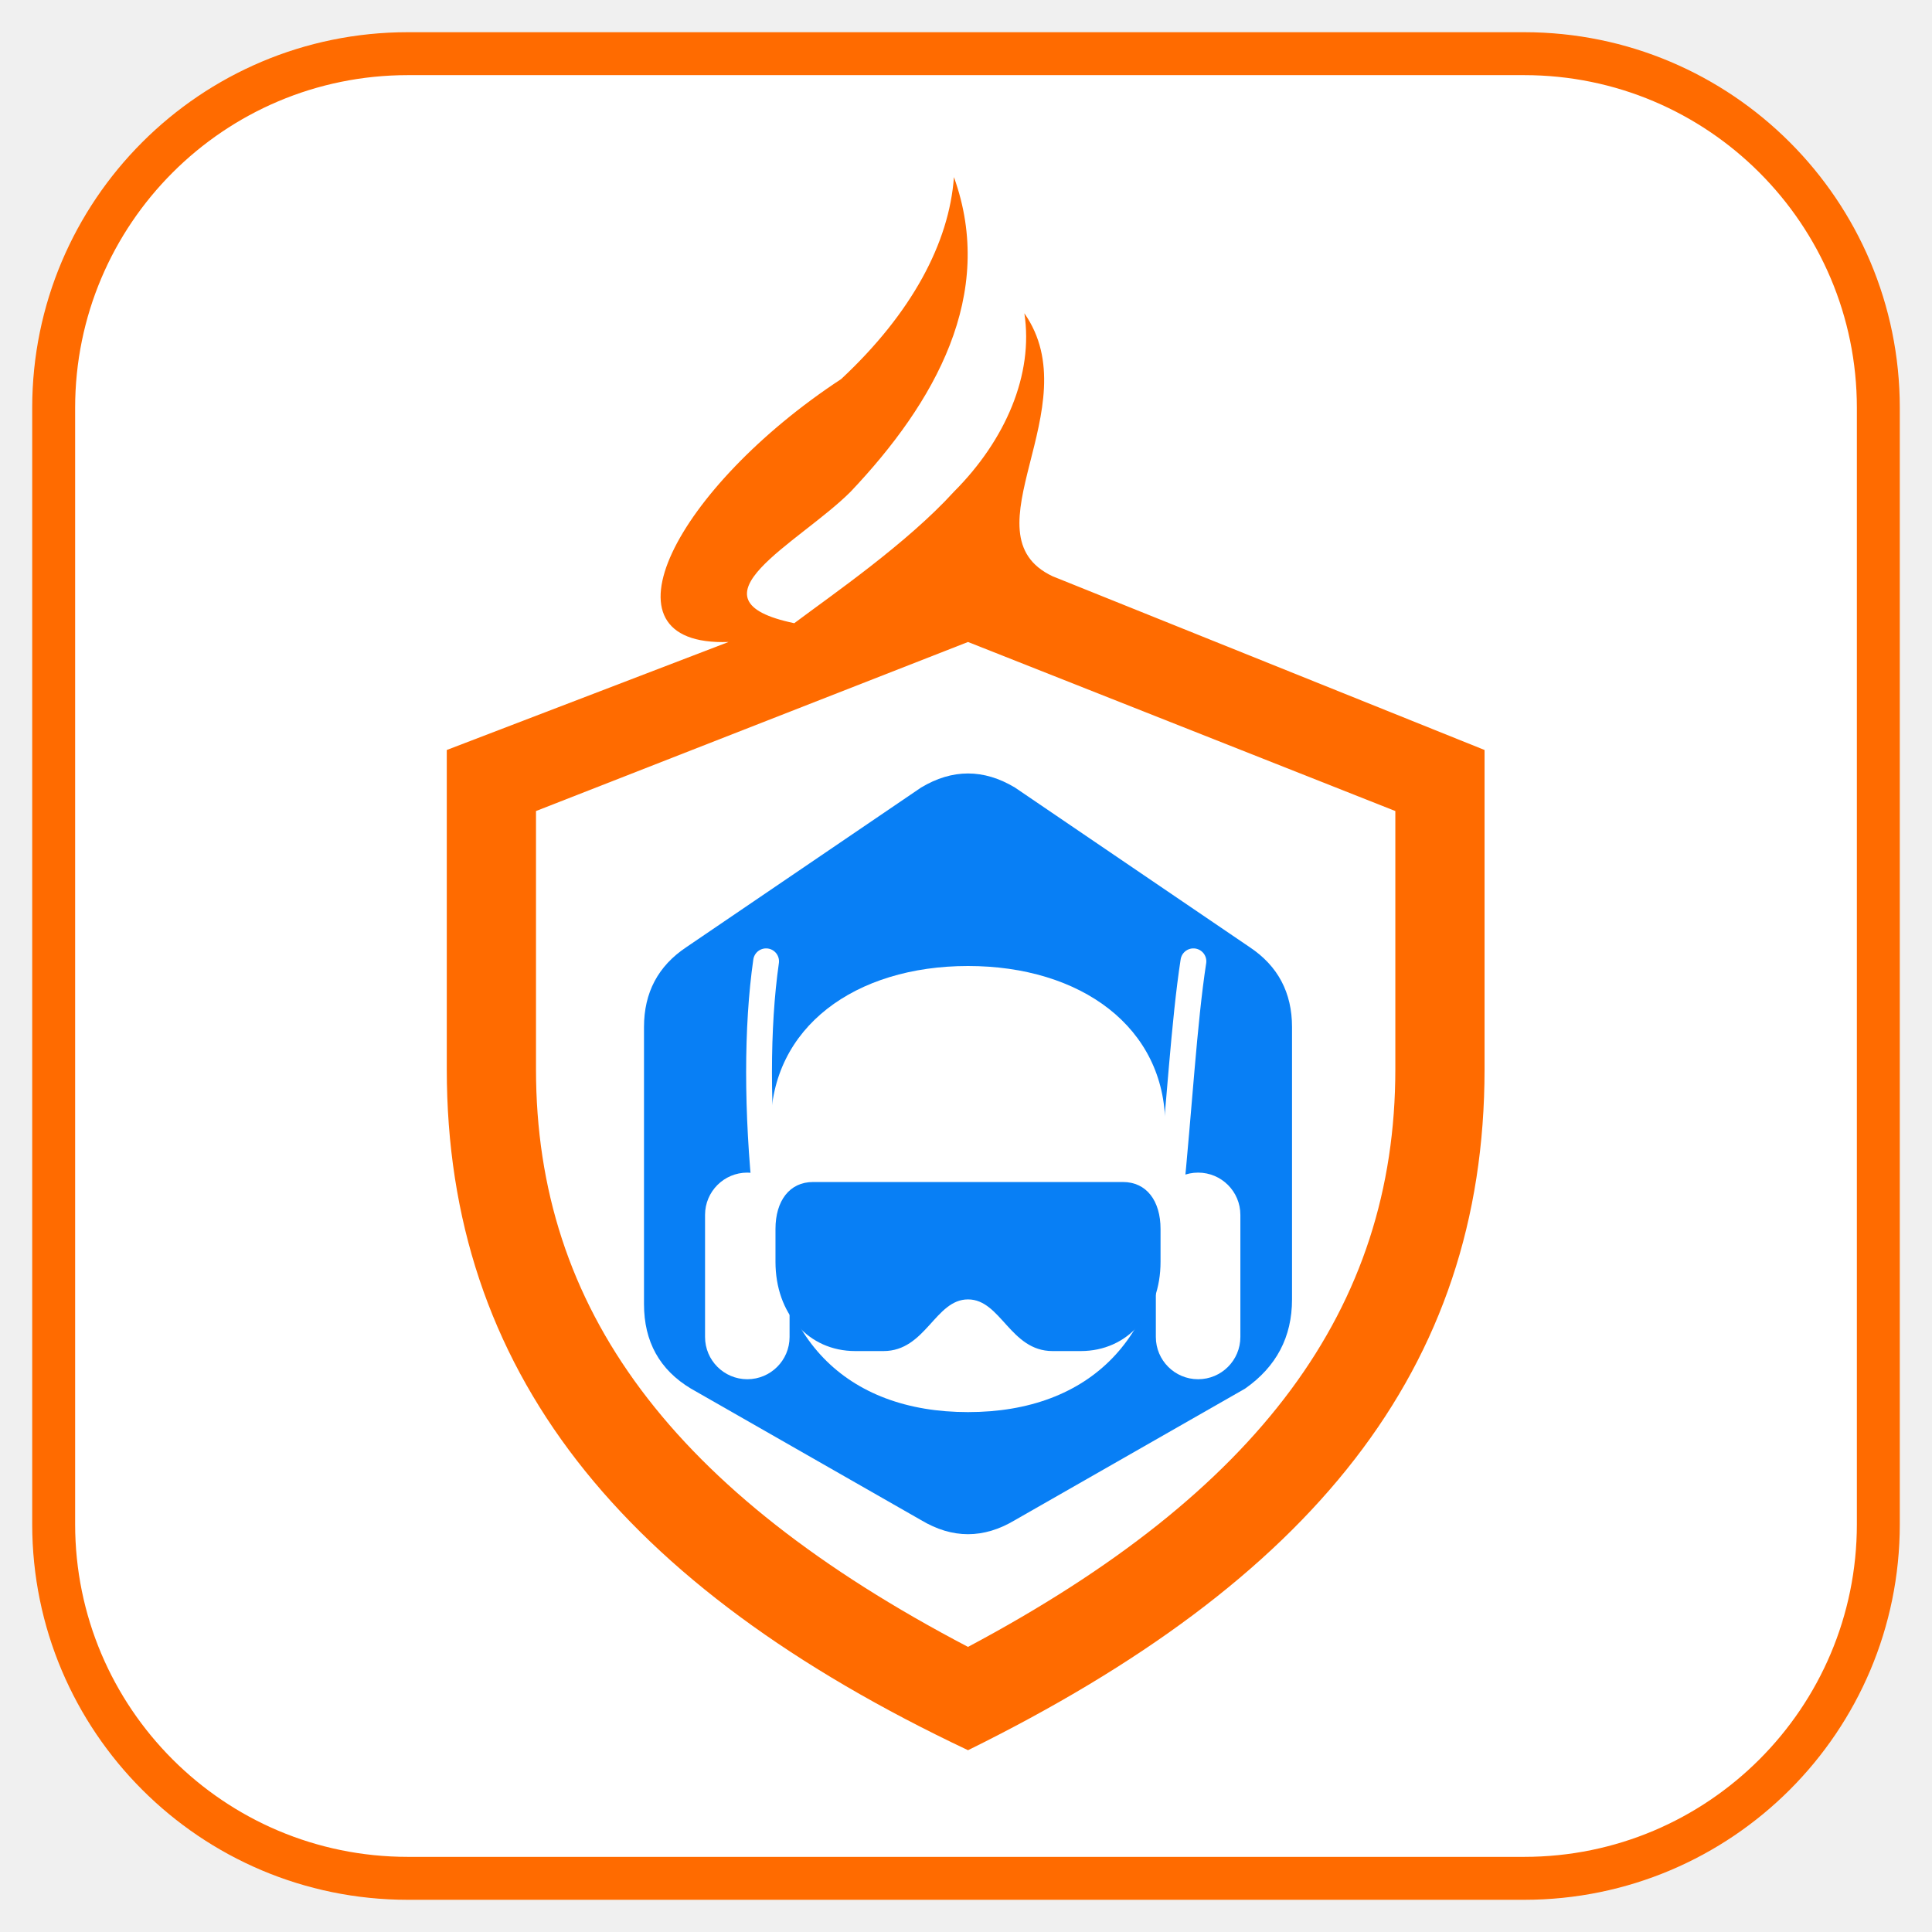
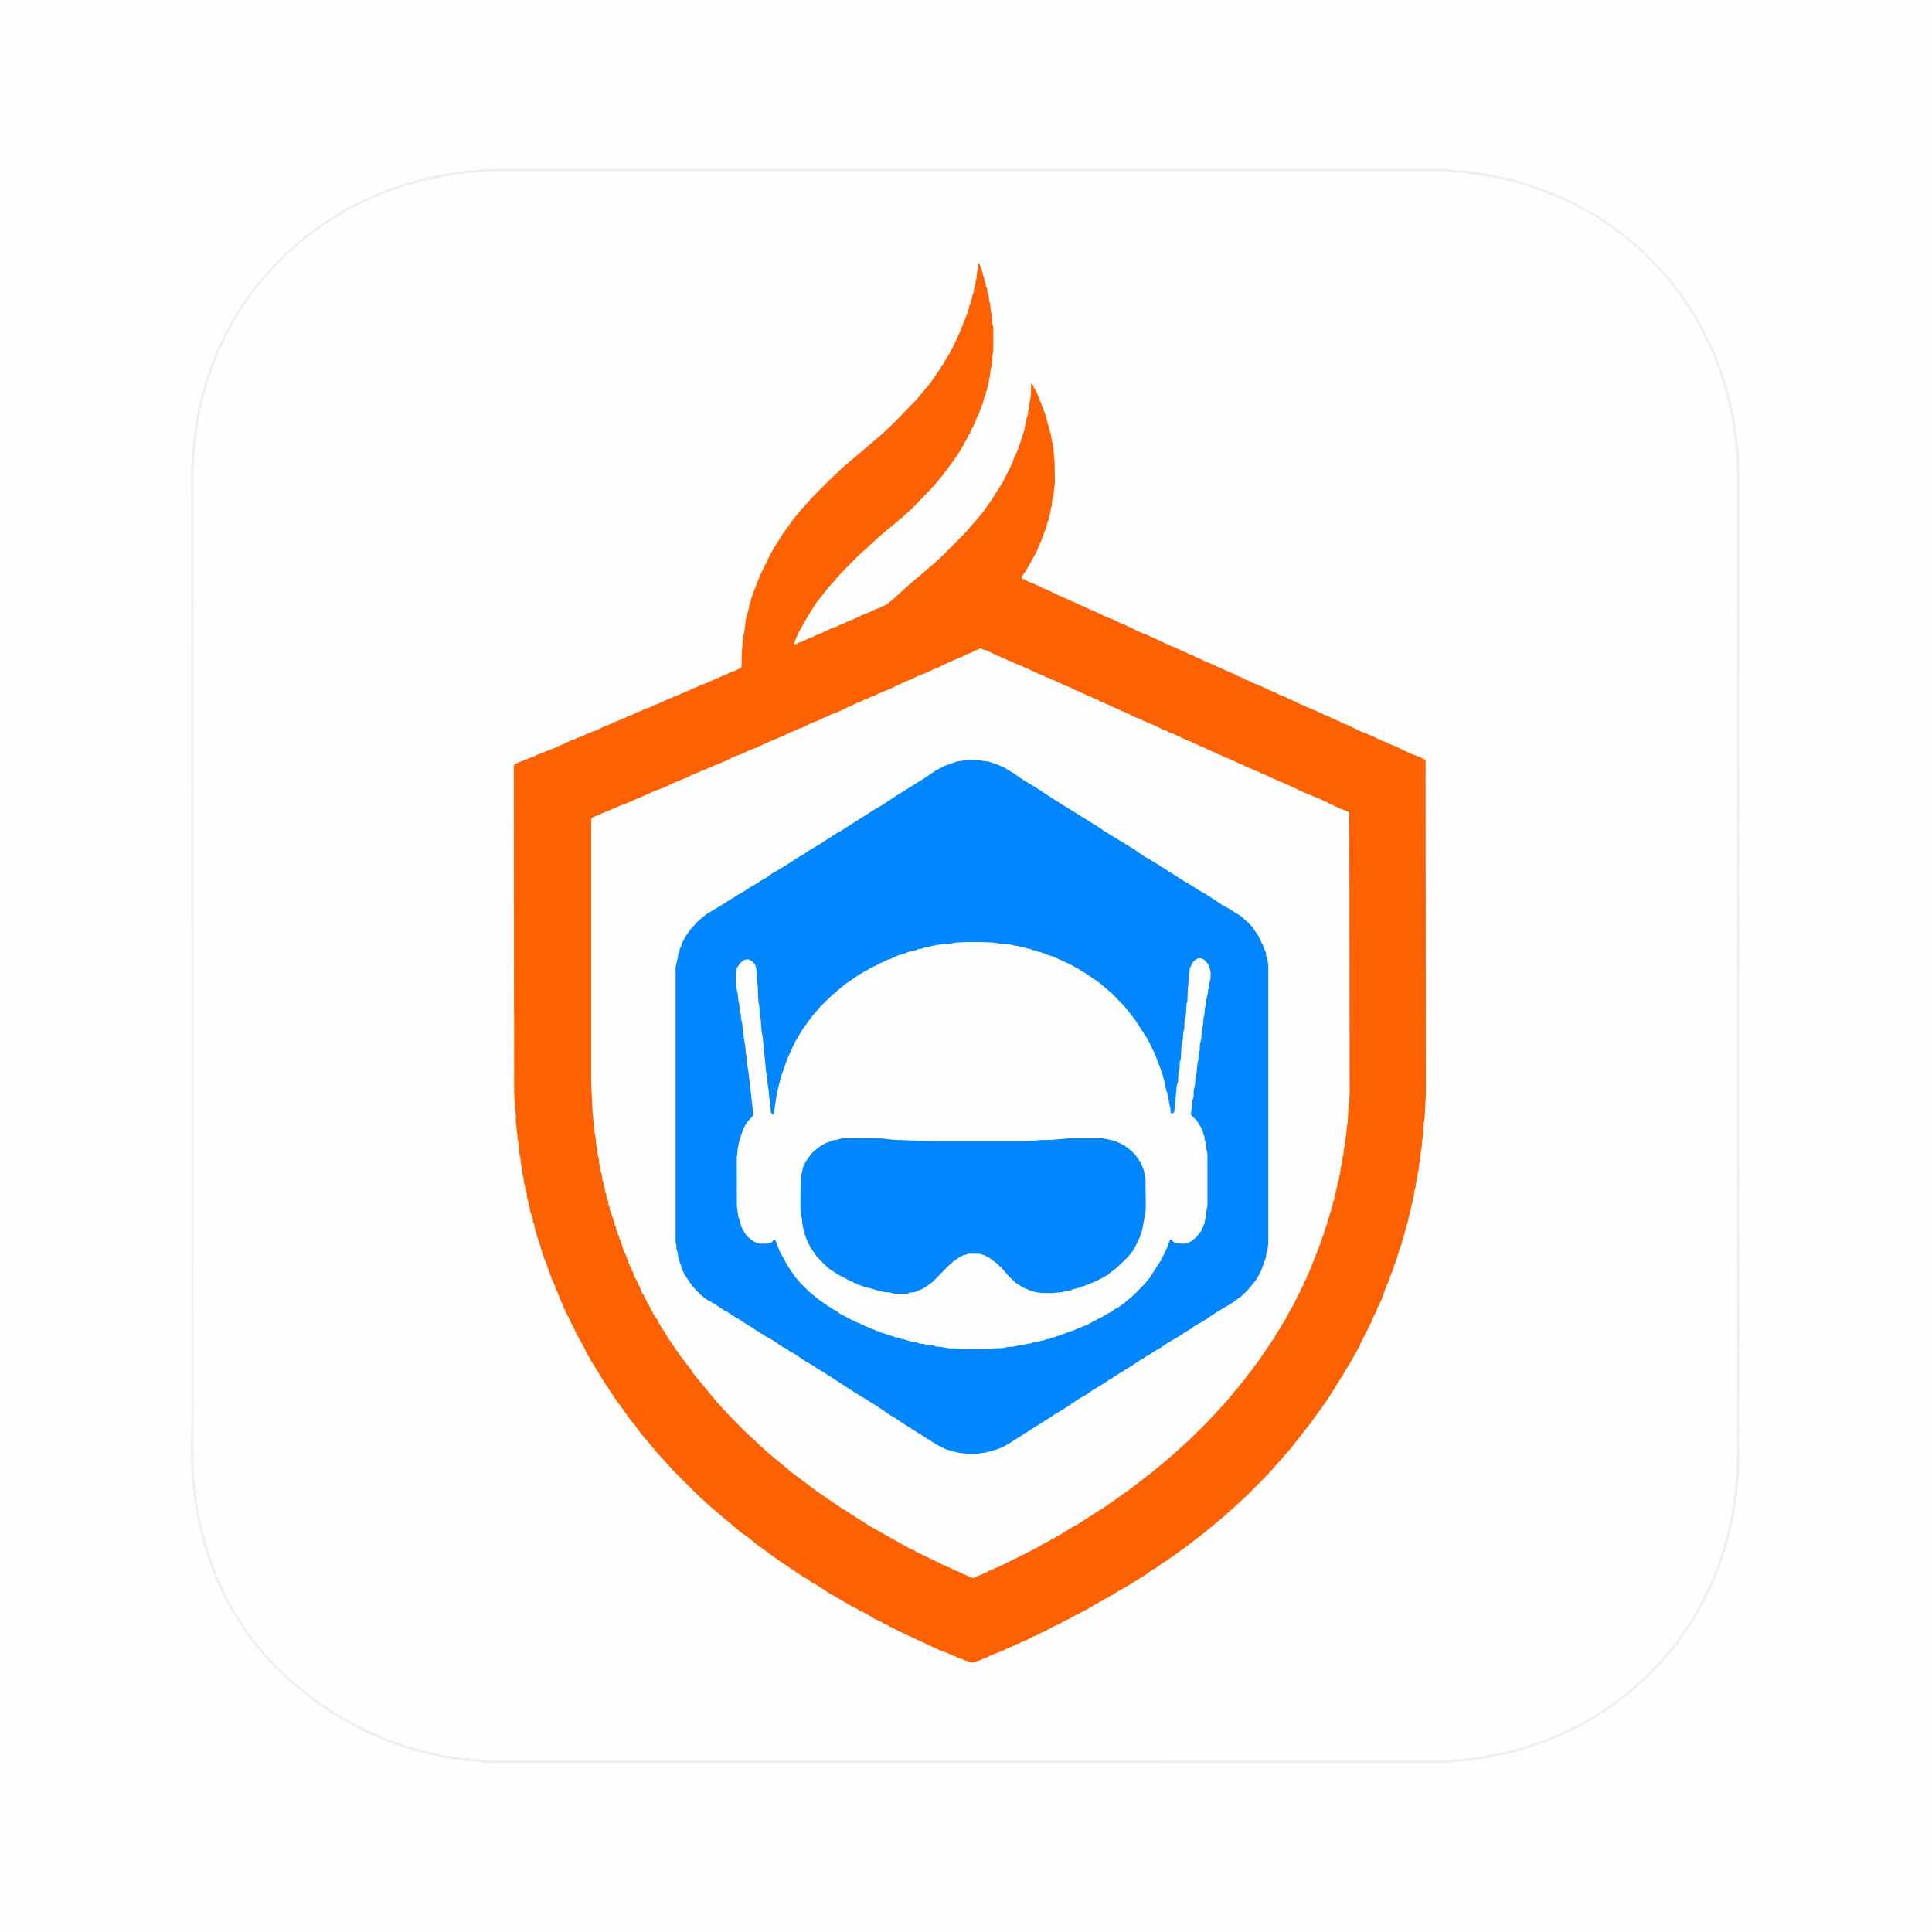
- <svg xmlns="http://www.w3.org/2000/svg" viewBox="0 0 360 360" role="img" aria-labelledby="title">
-   <rect x="10" y="10" width="340" height="340" rx="66" fill="#fff" stroke="#ff6b00" stroke-width="8" />
-   <g transform="translate(83.25 33) scale(.875)">
-     <path fill="#ff6b00" fill-rule="evenodd" d="M0 122 60 99C31 100 49 66 84 43c15-14 23-29 24-43 9 25-4 48-22 67-11 11-36 23-12 28 8-6 24-17 34-28 11-11 17-25 15-38 14 20-13 47 6 56l92 37v68c0 64-37 109-110 145C37 300 0 254 0 190Zm111-23 91 36v55c0 51-29 90-91 123-63-33-92-72-92-123v-55Z" />
-     <path fill="#087ff5" d="M101 130q10-6 20 0l50 34q9 6 9 17v58q0 12-10 19l-49 28q-10 6-20 0l-49-28q-10-6-10-18v-59q0-11 9-17Z" />
-     <path fill="none" stroke="#fff" stroke-linecap="round" stroke-width="5.5" d="M68 218c-2-19-2-37 0-51m86 51c2-20 3-38 5-51" />
-     <path fill="#fff" d="M69 219v-17c0-21 18-34 42-34s42 13 42 34v17c0 28-16 44-42 44s-42-16-42-44Z" />
-     <rect x="55" y="212" width="18" height="44" rx="9" fill="#fff" />
-     <rect x="151" y="212" width="18" height="44" rx="9" fill="#fff" />
-     <path fill="#087ff5" d="M78 214h66c5 0 8 4 8 10v7c0 11-7 19-17 19h-6c-9 0-11-11-18-11s-9 11-18 11h-6c-10 0-17-8-17-19v-7c0-6 3-10 8-10Z" />
-   </g>
+ <svg xmlns="http://www.w3.org/2000/svg" viewBox="0 0 1254 1254">
+   <rect width="1254" height="1254" fill="#FEFEFE" />
+   <path fill="#EFEFEF" fill-rule="evenodd" d="M189.0 160.8L177.2 172.3L165.2 186.2L164.5 187.5L159.2 194.3L157.8 196.7L157.2 197.2L155.2 200.2L154.8 201.3L154.0 202.2L150.8 207.8L149.2 210.2L148.8 211.3L148.0 212.3L147.8 213.3L147.0 214.2L146.8 215.0L144.0 220.2L143.8 221.2L143.0 222.3L142.8 223.3L140.2 228.8L139.5 231.2L138.8 232.2L137.7 235.8L136.8 237.3L135.8 240.0L135.7 241.3L134.8 242.7L133.7 247.5L132.7 249.5L131.8 253.7L130.7 256.3L130.7 257.5L128.3 266.3L128.3 267.8L127.5 270.3L127.2 274.2L126.3 277.2L126.3 280.5L125.7 282.8L125.7 286.0L124.5 292.3L124.7 296.5L124.0 302.0L124.2 913.0L123.8 947.8L124.3 959.7L124.8 964.7L125.5 966.5L125.7 971.3L126.7 976.0L126.7 978.3L127.7 981.2L127.8 984.5L128.3 985.7L128.3 987.0L129.0 990.0L129.7 991.3L129.7 992.8L130.7 995.7L131.0 998.3L131.7 999.8L132.0 1001.8L132.7 1003.2L133.2 1006.0L134.7 1009.5L135.0 1011.5L135.8 1013.2L136.0 1014.5L137.7 1018.2L138.0 1019.8L139.8 1023.5L140.0 1024.8L140.7 1025.7L141.0 1027.0L142.8 1030.5L143.8 1033.2L144.8 1034.5L146.2 1037.7L146.8 1038.3L148.2 1041.5L151.2 1047.0L153.7 1050.5L154.0 1051.5L154.8 1052.3L156.2 1054.8L156.7 1055.2L157.2 1056.3L158.8 1058.3L160.0 1060.5L161.8 1062.7L163.0 1064.7L163.8 1065.3L167.0 1069.7L169.8 1072.7L170.2 1073.5L173.8 1077.2L174.0 1077.7L188.3 1091.7L198.2 1099.8L201.5 1102.0L203.3 1103.7L205.5 1105.0L206.0 1105.7L215.0 1111.8L217.3 1113.0L218.2 1113.8L218.8 1114.0L221.2 1115.7L225.7 1118.0L226.3 1118.7L227.5 1119.0L235.8 1123.7L242.3 1126.7L246.5 1128.2L250.0 1129.8L251.0 1130.0L252.3 1130.8L254.0 1131.2L254.7 1131.7L260.5 1133.8L262.0 1134.0L263.5 1134.8L265.0 1135.0L266.8 1135.8L268.8 1136.2L270.2 1136.8L271.8 1137.0L274.0 1137.8L275.8 1138.0L278.2 1138.8L281.2 1139.2L282.5 1139.8L284.7 1140.0L287.5 1140.8L291.2 1141.2L294.5 1142.0L298.0 1142.2L299.3 1142.7L302.7 1143.2L307.8 1143.2L311.3 1143.5L313.0 1144.0L321.7 1144.3L938.7 1144.3L943.0 1143.5L946.7 1143.5L954.0 1142.8L956.7 1142.2L959.3 1142.2L962.3 1141.7L963.3 1141.2L967.0 1141.0L969.3 1140.2L972.7 1139.8L975.0 1139.0L976.5 1139.0L978.8 1138.0L981.8 1137.7L986.7 1136.0L989.0 1135.7L989.7 1135.2L992.3 1134.5L995.3 1133.2L997.8 1132.7L1000.7 1131.7L1001.7 1131.0L1002.8 1130.8L1007.2 1129.0L1008.7 1128.7L1009.5 1128.0L1012.3 1127.0L1013.8 1126.0L1014.8 1125.8L1025.3 1120.7L1035.7 1114.8L1039.7 1112.0L1040.7 1111.7L1044.8 1108.8L1045.3 1108.2L1046.3 1107.8L1048.5 1106.0L1050.7 1104.7L1051.2 1104.0L1051.8 1103.8L1060.5 1096.8L1067.3 1090.3L1068.0 1090.0L1076.8 1081.2L1079.0 1078.3L1081.8 1075.5L1086.7 1069.7L1092.7 1061.7L1093.0 1060.7L1094.8 1058.5L1095.0 1057.8L1098.7 1052.7L1101.2 1048.0L1102.8 1045.7L1104.0 1043.2L1105.7 1040.8L1106.0 1039.5L1106.8 1038.5L1107.0 1037.3L1107.7 1036.7L1108.8 1033.7L1110.7 1030.3L1110.8 1029.3L1111.8 1027.8L1114.2 1021.7L1114.8 1020.7L1115.0 1019.2L1116.5 1016.3L1117.0 1013.7L1117.8 1012.5L1117.8 1011.3L1118.7 1010.0L1119.0 1007.5L1119.7 1006.7L1119.8 1005.3L1120.5 1004.2L1121.0 1001.2L1121.5 1000.5L1122.0 998.7L1122.0 997.3L1122.7 996.3L1123.0 993.5L1123.7 992.3L1123.8 989.8L1124.7 987.7L1125.0 984.0L1125.7 982.2L1125.8 979.0L1126.8 976.3L1126.8 972.2L1127.7 969.5L1127.7 966.0L1128.3 963.0L1128.2 960.8L1129.0 953.8L1128.8 920.3L1129.2 859.3L1128.8 839.2L1129.2 814.0L1128.8 799.8L1128.8 772.0L1129.2 763.3L1128.8 756.7L1128.8 631.8L1129.2 623.7L1128.8 563.3L1129.2 551.0L1128.8 539.3L1129.2 525.7L1129.2 503.5L1128.8 492.7L1128.8 446.3L1129.2 417.3L1129.2 310.2L1128.5 291.3L1127.5 286.8L1127.5 283.5L1126.8 280.8L1126.7 276.3L1126.0 274.5L1125.7 270.7L1124.8 268.5L1124.7 266.0L1123.8 263.7L1123.8 262.2L1123.0 260.2L1122.5 257.0L1121.2 253.5L1120.8 251.0L1114.5 232.3L1111.2 225.3L1111.0 224.3L1107.0 216.7L1106.0 214.2L1103.7 210.0L1103.2 209.7L1102.7 208.2L1102.0 207.5L1099.7 203.0L1098.2 201.0L1097.8 200.0L1089.7 188.2L1088.2 186.7L1085.7 183.0L1080.8 177.7L1079.8 176.2L1079.0 175.7L1073.8 169.8L1064.8 161.0L1051.8 150.2L1049.3 148.7L1044.7 145.0L1044.0 144.8L1041.7 143.0L1038.8 141.2L1037.8 140.8L1035.7 139.2L1029.2 135.8L1028.5 135.2L1023.5 132.7L1022.8 132.0L1018.5 129.8L1018.0 129.8L1016.8 129.0L1014.7 128.0L1013.3 127.8L1012.3 127.0L1008.8 125.8L1007.8 125.0L1006.2 124.7L1003.7 123.3L1001.3 122.8L1000.3 122.2L993.3 120.0L991.8 119.2L989.8 118.8L980.8 116.0L979.0 115.8L976.7 115.0L973.3 114.7L971.5 113.8L970.2 113.8L966.3 112.8L962.0 112.5L960.2 111.8L957.2 111.7L956.3 111.3L955.2 111.5L954.5 111.2L950.8 110.7L945.3 110.7L944.3 110.3L941.8 110.3L939.5 109.7L314.5 109.7L311.7 110.3L307.7 110.7L304.8 110.5L298.3 111.5L295.3 111.7L290.7 112.7L288.3 112.8L285.5 113.7L283.2 113.8L280.3 114.7L278.2 114.8L274.7 116.0L272.3 116.3L271.2 117.0L266.0 118.2L261.3 119.8L260.0 120.0L255.5 121.8L252.0 122.8L250.5 123.7L248.5 124.2L245.2 125.8L243.7 126.2L240.8 127.7L237.2 129.0L230.7 132.2L229.8 132.8L228.5 133.2L218.0 139.3L214.5 141.8L212.2 143.0L208.5 145.8L206.0 147.2L205.5 147.8L198.3 153.0L197.7 153.8ZM186.5 165.0L189.5 162.7L195.5 157.0L198.7 154.8L199.2 154.0L199.8 153.8L203.3 151.0L205.5 149.7L206.0 149.0L206.7 148.8L211.5 145.2L212.5 144.8L213.3 144.0L215.8 142.7L216.2 142.2L220.5 139.8L223.0 138.0L224.2 137.7L224.8 137.0L228.2 135.2L231.7 133.7L232.3 133.0L233.3 132.8L234.2 132.2L235.7 131.7L236.3 131.0L240.0 129.7L243.0 128.0L244.5 127.7L245.3 127.0L246.5 126.8L247.5 126.0L248.8 125.8L250.0 125.2L252.0 124.7L253.0 124.0L254.8 123.7L255.7 123.0L258.2 122.5L259.2 121.8L260.7 121.7L261.5 121.0L263.2 120.8L265.0 120.0L266.7 119.8L268.0 119.2L270.7 118.7L271.8 118.0L275.5 117.5L277.0 116.8L279.0 116.7L287.3 114.7L290.7 114.3L295.2 113.3L305.8 112.0L311.2 111.8L312.2 111.5L320.5 111.2L938.8 111.2L943.3 112.0L950.2 112.2L955.7 113.2L960.0 113.5L963.3 114.3L969.7 115.2L973.3 116.2L975.2 116.3L977.5 117.2L981.7 118.0L982.7 118.5L985.7 119.0L986.8 119.7L989.2 120.0L990.2 120.7L991.7 120.8L994.0 121.8L994.8 121.8L996.2 122.7L1001.0 124.0L1001.8 124.7L1003.7 125.0L1004.3 125.7L1008.5 127.0L1009.8 127.8L1013.2 129.0L1014.3 129.8L1015.3 130.0L1016.3 130.8L1017.5 131.0L1018.2 131.7L1019.2 131.8L1020.2 132.7L1021.2 132.8L1022.0 133.5L1023.5 134.0L1024.2 134.7L1025.3 135.0L1026.0 135.7L1027.2 136.0L1027.8 136.7L1028.7 136.8L1031.5 138.7L1032.7 139.0L1033.2 139.7L1037.5 142.0L1038.0 142.7L1039.0 143.0L1043.5 146.0L1044.0 146.7L1046.5 148.0L1047.2 148.8L1047.8 149.0L1048.3 149.7L1050.5 151.0L1051.2 151.8L1054.0 153.8L1054.7 154.0L1056.2 155.7L1059.7 158.2L1072.0 169.8L1081.8 180.5L1086.8 186.8L1087.2 187.7L1088.8 189.3L1089.0 190.0L1091.8 193.7L1094.2 197.5L1095.8 199.5L1096.2 200.7L1098.7 204.0L1100.0 206.8L1100.8 207.7L1101.2 208.8L1101.8 209.3L1102.2 210.5L1102.8 211.2L1103.2 212.3L1104.7 214.7L1105.0 215.8L1108.8 223.0L1109.0 224.3L1109.8 225.3L1111.2 229.2L1111.8 229.8L1112.2 231.3L1113.0 232.5L1113.0 233.5L1113.8 234.7L1114.2 236.3L1114.8 237.3L1115.0 238.7L1115.8 240.0L1116.2 242.3L1117.0 243.7L1117.0 244.8L1117.8 246.3L1118.2 248.3L1118.8 249.3L1119.0 251.3L1120.8 256.7L1121.2 259.5L1122.0 261.2L1122.2 263.7L1123.0 265.5L1123.2 268.5L1124.0 270.7L1124.3 275.0L1125.0 276.3L1125.0 279.5L1125.8 283.0L1126.2 289.2L1127.0 293.0L1127.0 300.0L1127.3 302.7L1127.3 395.3L1127.7 398.2L1127.3 401.0L1127.5 934.8L1127.0 957.5L1126.7 958.3L1126.5 963.7L1126.0 966.0L1126.0 969.7L1125.2 973.0L1125.0 977.0L1124.2 978.8L1124.0 983.0L1123.2 984.7L1123.0 988.0L1122.3 989.3L1122.0 992.2L1121.2 994.0L1121.0 996.5L1120.2 998.0L1119.8 1000.7L1119.0 1002.2L1118.8 1004.7L1118.2 1005.5L1118.0 1007.2L1117.2 1008.3L1116.8 1010.7L1116.2 1011.5L1115.8 1013.5L1115.2 1014.2L1114.8 1016.5L1114.2 1017.5L1113.7 1019.2L1113.2 1019.7L1112.8 1021.5L1112.0 1022.8L1112.0 1023.7L1111.2 1025.0L1110.8 1026.5L1110.0 1027.7L1109.8 1028.7L1109.2 1029.3L1108.8 1030.8L1108.2 1031.7L1107.8 1032.8L1107.2 1033.5L1106.8 1035.2L1105.2 1037.7L1105.0 1038.7L1103.2 1041.7L1102.8 1042.8L1099.3 1048.3L1097.7 1051.7L1096.2 1053.7L1095.8 1054.7L1095.2 1055.2L1094.8 1056.0L1093.0 1058.2L1092.7 1059.3L1091.0 1061.2L1088.8 1064.7L1087.2 1066.3L1085.7 1068.7L1084.0 1070.3L1078.8 1076.8L1064.8 1091.0L1061.2 1094.0L1059.5 1095.8L1054.3 1099.8L1053.5 1100.8L1047.2 1105.2L1046.7 1105.8L1046.0 1106.0L1043.8 1107.8L1041.3 1109.2L1039.3 1110.8L1038.3 1111.2L1036.3 1112.7L1035.0 1113.2L1032.8 1114.8L1031.8 1115.2L1027.8 1117.7L1024.3 1119.2L1023.7 1119.8L1022.8 1120.0L1021.3 1121.0L1020.3 1121.2L1017.5 1123.0L1016.5 1123.2L1015.7 1123.8L1012.3 1125.0L1011.0 1125.8L1010.0 1126.0L1008.8 1126.8L1007.2 1127.2L1001.5 1129.8L999.7 1130.2L999.0 1130.7L993.8 1132.2L992.7 1132.8L991.0 1133.0L989.5 1133.8L987.8 1134.0L986.0 1134.8L983.7 1135.2L981.7 1136.0L979.5 1136.2L977.5 1137.0L974.8 1137.3L973.7 1138.0L964.2 1139.5L962.2 1140.2L959.7 1140.2L954.8 1141.2L951.8 1141.2L949.3 1141.7L943.3 1142.0L941.5 1142.5L322.8 1142.7L313.7 1142.2L312.0 1142.3L309.7 1141.8L305.3 1141.7L304.5 1141.3L298.2 1140.8L295.7 1140.2L293.8 1140.2L291.7 1139.5L287.7 1139.2L284.3 1138.2L282.3 1138.2L280.5 1137.3L277.5 1137.0L275.7 1136.2L273.8 1136.0L271.8 1135.2L269.3 1134.8L268.5 1134.2L266.0 1133.8L264.8 1133.2L263.3 1133.0L261.0 1132.0L260.2 1132.0L259.0 1131.3L256.8 1130.8L255.8 1130.2L253.7 1129.7L252.7 1129.0L251.5 1128.8L250.7 1128.2L249.3 1128.0L248.0 1127.2L246.7 1126.8L245.8 1126.2L244.3 1125.8L243.5 1125.2L242.2 1124.8L239.3 1123.2L237.8 1122.8L229.3 1118.2L228.2 1117.8L227.5 1117.2L226.3 1116.8L223.8 1115.2L219.3 1112.8L218.7 1112.2L217.7 1111.8L215.7 1110.2L214.7 1109.8L212.7 1108.2L210.2 1106.8L204.0 1102.2L203.2 1101.8L202.5 1101.0L201.7 1100.7L198.5 1098.0L197.7 1097.7L195.3 1095.8L193.8 1094.2L193.0 1093.8L189.3 1090.8L177.0 1078.8L176.7 1078.2L172.0 1073.5L170.7 1071.5L167.0 1067.5L166.7 1066.7L164.0 1063.7L162.7 1061.3L161.0 1059.7L159.8 1057.5L158.0 1055.3L156.7 1052.7L153.0 1047.2L152.8 1046.3L150.8 1043.7L150.7 1042.8L147.0 1036.5L146.8 1035.7L146.0 1034.5L145.8 1033.5L145.0 1032.3L144.7 1030.8L143.8 1029.7L143.7 1028.3L142.8 1027.5L142.8 1026.5L142.0 1025.5L141.8 1024.2L141.0 1023.2L140.8 1022.2L140.0 1021.0L139.7 1019.2L139.0 1018.3L138.7 1016.7L138.0 1015.7L137.7 1013.7L137.0 1012.8L136.7 1010.8L135.8 1009.3L135.8 1008.0L135.0 1006.7L134.7 1004.5L134.0 1003.5L132.8 998.0L132.0 996.2L131.8 994.3L130.8 991.5L130.7 989.5L130.0 987.8L129.7 984.7L129.0 983.3L128.7 979.5L128.0 977.3L127.5 971.2L127.0 969.8L126.5 962.8L126.0 960.0L125.7 942.8L125.5 847.5L125.7 306.8L126.2 292.2L127.0 288.0L127.2 283.0L127.8 281.3L128.0 276.5L128.7 275.5L128.8 271.7L129.8 268.8L130.0 265.3L130.7 264.3L131.0 261.0L131.8 259.5L132.0 257.0L133.7 252.5L134.8 247.3L135.7 246.0L136.0 243.5L136.7 242.7L138.0 238.0L138.8 236.7L139.0 235.5L139.8 234.5L140.0 233.0L140.7 232.2L141.2 230.3L141.7 229.8L142.0 228.0L142.7 227.3L143.0 225.8L143.7 225.2L144.0 223.7L144.8 222.7L145.0 221.7L145.7 220.8L146.0 219.3L146.5 218.8L147.0 217.3L147.7 216.7L148.2 215.2L148.7 214.8L152.0 208.2L153.8 205.7L155.0 203.2L155.8 202.5L156.0 201.8L156.7 201.2L156.8 200.3L160.7 195.0L160.8 194.3L161.7 193.7L163.0 191.3L164.7 189.7L166.0 187.3L168.7 184.5L169.3 183.3L170.7 182.0L171.0 181.2L171.7 180.8L171.8 180.3L173.7 178.7L179.0 172.3Z" />
+   <path fill="#FE6101" fill-rule="evenodd" d="M635.5 170.8L635.0 171.3L634.8 174.7L634.2 176.5L633.8 180.8L633.2 182.5L633.2 184.3L632.2 187.7L632.0 189.8L631.2 191.5L630.8 194.0L630.0 195.8L629.8 197.3L629.0 199.0L628.8 200.5L628.2 201.7L628.0 203.2L627.2 204.7L627.0 206.0L626.2 207.5L626.0 208.5L625.2 209.8L624.8 211.5L624.2 212.3L623.8 213.8L623.0 215.2L623.0 215.8L622.0 217.5L621.8 218.5L621.0 219.7L620.8 220.7L620.2 221.5L619.8 222.8L619.2 223.5L619.0 224.3L615.8 230.3L613.2 234.3L612.7 235.7L611.2 237.5L610.8 238.5L603.8 248.7L594.8 259.5L579.7 275.0L572.5 281.8L547.3 303.2L539.0 311.0L528.0 322.0L520.0 330.8L514.2 338.0L508.3 346.2L502.3 355.7L499.3 361.2L493.2 373.8L489.3 383.7L487.3 389.5L487.2 390.8L486.3 392.7L486.2 394.3L484.3 401.0L483.0 410.8L482.3 413.5L481.5 423.0L481.3 432.5L481.0 433.5L476.0 435.8L474.2 436.3L471.0 438.0L467.7 439.2L466.3 440.0L465.3 440.2L464.0 441.0L463.0 441.2L461.7 442.0L460.7 442.2L459.5 443.0L453.5 445.2L452.7 445.8L451.2 446.2L450.3 446.8L449.3 447.0L447.7 448.0L444.3 449.2L443.5 449.8L442.2 450.2L440.8 451.0L439.7 451.2L438.3 452.0L437.3 452.2L436.0 453.0L435.0 453.2L426.7 457.0L425.7 457.2L424.8 457.8L423.5 458.2L422.2 459.0L418.7 460.2L415.3 461.8L413.8 462.2L410.3 464.0L407.0 465.2L405.7 466.0L404.2 466.3L402.8 467.2L397.5 469.2L396.3 470.0L395.3 470.2L394.5 470.8L392.7 471.3L386.7 474.2L383.7 475.2L382.3 476.0L381.2 476.2L378.0 477.8L373.8 479.3L372.8 480.0L371.3 480.3L360.7 485.2L347.8 490.3L346.5 491.2L345.5 491.3L334.3 495.8L333.5 497.3L333.7 708.8L334.2 719.2L334.8 723.7L334.8 727.7L336.0 739.3L336.7 742.8L337.2 749.3L337.8 751.8L338.0 755.0L338.7 757.5L339.2 762.3L339.8 764.7L340.0 767.3L340.8 770.0L341.0 772.0L341.8 774.7L342.2 777.7L342.8 779.5L343.2 782.2L343.8 783.8L344.0 785.7L345.7 790.7L346.0 793.2L346.7 794.5L347.0 796.7L349.0 803.8L349.8 805.5L350.0 806.8L350.8 808.7L351.0 810.0L353.2 816.8L354.7 820.2L356.2 825.0L356.8 826.2L357.0 827.3L357.7 828.3L358.0 830.0L359.7 833.3L361.0 837.2L361.8 838.5L363.2 842.5L363.8 843.5L364.0 844.5L364.8 845.8L366.2 849.5L366.8 850.3L367.0 851.3L369.8 856.5L371.0 859.5L371.7 860.3L374.2 865.8L379.8 875.8L380.0 876.7L382.2 880.7L382.8 881.3L383.2 882.5L393.2 898.7L394.7 900.5L395.2 901.7L401.3 910.8L401.8 911.2L410.0 922.7L411.7 924.5L416.2 930.7L427.2 943.7L437.2 954.7L454.3 971.7L461.0 977.8L481.0 994.7L485.8 998.0L491.3 1002.5L505.3 1012.7L520.2 1022.7L524.5 1025.2L526.3 1026.7L530.5 1029.0L539.2 1034.7L541.8 1036.0L542.5 1036.7L543.8 1037.2L552.7 1042.5L557.7 1045.0L558.3 1045.7L559.5 1046.0L565.0 1049.0L567.5 1050.7L572.7 1053.0L573.3 1053.7L576.5 1055.0L577.2 1055.7L578.3 1056.0L583.5 1058.8L611.3 1071.7L615.3 1073.0L616.3 1073.7L617.7 1074.0L618.5 1074.7L620.0 1075.0L621.0 1075.7L625.0 1077.0L626.0 1077.7L627.7 1078.0L630.5 1079.2L632.8 1078.8L634.5 1078.0L636.0 1077.7L639.3 1076.0L640.8 1075.7L641.8 1075.0L652.5 1070.7L653.0 1070.2L654.7 1069.7L655.7 1069.0L656.7 1068.8L660.2 1067.0L661.7 1066.7L662.5 1066.0L665.7 1064.8L671.0 1062.0L672.3 1061.7L675.2 1060.0L678.5 1058.7L681.2 1057.0L682.0 1056.8L683.2 1056.0L688.3 1053.7L691.0 1052.0L694.5 1050.5L695.0 1050.0L705.7 1044.5L711.2 1041.2L712.5 1040.7L713.2 1040.0L716.0 1038.7L716.7 1038.0L719.5 1036.7L720.2 1036.0L721.5 1035.5L725.0 1033.2L731.7 1029.5L744.2 1021.7L747.8 1019.0L750.3 1017.7L755.3 1014.0L756.5 1013.5L768.7 1004.8L781.7 994.8L793.7 984.8L802.7 976.8L810.5 969.5L822.7 957.2L837.5 940.5L850.8 923.5L860.7 909.7L866.8 900.3L867.2 899.3L869.8 895.5L870.0 894.8L871.7 892.7L872.2 891.3L876.8 883.8L882.7 873.2L883.0 872.0L887.2 863.8L887.7 863.3L887.8 862.5L890.8 856.7L891.2 855.3L893.7 850.3L894.0 849.0L896.7 843.7L900.0 834.3L900.8 832.8L903.2 826.2L903.7 825.5L905.0 821.0L905.8 819.3L906.0 818.0L906.8 816.3L908.2 811.5L909.0 809.7L909.2 808.5L909.7 807.7L910.2 804.8L910.8 803.7L913.0 795.3L913.5 794.3L915.0 787.2L915.7 785.3L916.0 782.7L916.8 780.5L917.0 778.2L917.8 775.7L918.2 772.3L918.8 770.5L919.0 768.2L919.7 766.0L920.2 761.3L920.8 759.3L921.2 755.2L921.8 752.5L922.2 748.0L923.0 742.8L923.0 740.7L923.7 737.3L924.0 730.2L924.8 724.0L925.5 709.7L925.3 493.5L924.8 493.0L921.3 491.3L915.3 489.0L905.3 484.2L904.3 484.0L903.0 483.2L902.0 483.0L898.3 481.2L897.0 480.8L889.5 477.2L888.5 477.0L887.2 476.2L883.8 475.0L873.8 470.2L872.8 470.0L871.7 469.2L870.7 469.0L869.3 468.2L868.0 467.8L867.2 467.2L866.2 467.0L865.0 466.2L864.0 466.0L863.2 465.3L861.8 465.0L853.8 461.2L850.2 459.8L849.3 459.2L848.2 459.0L847.0 458.2L843.8 457.0L840.5 455.2L839.2 454.8L838.3 454.2L837.3 454.0L833.8 452.2L830.5 451.0L827.2 449.2L826.2 449.0L818.2 445.2L816.7 444.8L815.8 444.2L812.5 443.0L811.3 442.2L808.2 441.0L807.0 440.2L803.5 438.8L800.5 437.2L796.8 435.8L796.0 435.2L794.7 434.8L791.5 433.2L790.2 432.8L787.0 431.2L781.2 428.8L777.7 427.0L776.7 426.8L773.7 425.2L772.2 424.8L769.3 423.2L768.0 422.8L762.2 420.0L761.2 419.8L744.7 412.2L741.0 410.8L729.3 405.2L725.7 403.8L722.2 402.0L719.3 401.0L708.7 396.0L707.7 395.8L706.5 395.0L705.5 394.8L704.7 394.2L699.0 391.8L697.8 391.0L696.8 390.8L693.3 389.0L692.3 388.8L688.8 387.0L687.8 386.8L684.5 385.0L683.5 384.8L682.3 384.0L674.8 380.8L673.7 380.0L672.7 379.8L671.3 379.0L668.0 377.8L664.7 376.0L663.7 375.8L663.2 375.3L663.0 374.5L665.7 370.8L672.5 358.7L673.8 355.8L674.0 354.8L674.8 353.5L675.0 352.3L675.7 351.5L678.2 344.3L678.7 343.7L680.0 338.5L680.7 337.2L681.0 334.8L681.8 332.7L682.0 330.3L682.7 328.2L682.8 325.7L683.8 320.8L684.7 313.2L684.5 299.7L683.7 291.0L681.8 280.8L681.0 278.7L680.8 277.0L680.2 275.5L678.8 270.0L676.8 264.5L676.0 263.0L675.7 261.3L675.0 260.3L674.8 259.3L672.7 254.3L671.0 251.5L670.7 250.2L669.5 249.0L669.2 249.3L669.2 254.7L668.8 258.3L668.2 261.5L668.0 265.2L667.3 267.0L667.2 269.0L666.3 271.7L666.0 274.5L665.2 276.8L665.0 278.7L661.8 288.7L661.2 289.8L661.0 291.2L660.2 292.5L659.8 294.0L658.2 297.3L657.0 300.7L651.0 312.7L643.8 324.2L637.8 332.7L626.8 345.5L612.7 359.8L606.3 365.7L589.3 380.2L578.7 389.8L575.0 392.7L573.5 393.2L570.5 394.8L569.0 395.2L568.0 395.8L567.0 396.0L565.7 396.8L559.7 399.2L553.8 402.0L550.5 403.2L547.5 404.8L546.3 405.0L542.7 406.8L541.2 407.2L540.3 407.8L539.3 408.0L531.3 411.8L529.8 412.2L526.8 413.8L525.3 414.2L519.7 416.8L518.5 417.0L516.7 418.2L515.3 418.0L515.2 417.5L515.8 416.5L518.0 411.2L524.2 400.2L529.8 391.3L537.7 381.3L546.7 371.2L557.0 360.8L571.0 348.0L585.7 335.7L592.3 329.7L605.8 315.7L611.8 308.5L620.7 296.5L625.7 288.3L626.0 287.2L626.7 286.5L628.8 282.2L629.7 281.2L629.8 280.3L632.8 274.5L633.0 273.5L633.7 272.7L633.8 271.5L635.7 267.8L636.0 266.2L636.7 265.3L636.8 264.0L637.7 262.5L639.0 257.5L639.7 256.3L640.0 254.3L640.7 252.8L642.5 244.2L643.0 239.7L643.7 237.5L644.2 230.2L644.7 228.0L644.7 212.7L644.0 209.3L643.8 205.2L643.0 201.2L642.7 197.3L642.0 195.2L641.7 191.7L641.0 190.3L640.7 187.2L640.0 186.0L639.8 184.2L639.0 182.2L638.8 180.5L638.0 178.5L637.8 177.0ZM636.8 420.8L638.3 421.7L640.0 422.0L647.5 425.7L648.8 426.0L650.0 426.8L651.0 427.0L654.7 428.8L655.7 429.0L659.0 430.7L662.7 432.0L666.2 433.8L667.2 434.0L674.7 437.7L676.2 438.0L679.2 439.7L680.7 440.0L682.0 440.8L685.3 442.0L686.5 442.8L687.5 443.0L688.3 443.7L689.8 444.0L690.7 444.7L694.3 446.0L697.7 447.8L700.8 449.0L702.0 449.8L703.0 450.0L706.5 451.8L707.5 452.0L711.0 453.8L712.0 454.0L715.3 455.8L716.5 456.0L717.7 456.8L720.8 458.0L722.0 458.8L725.2 460.0L728.7 461.8L729.7 462.0L737.2 465.7L740.8 467.0L742.0 467.8L743.3 468.2L746.5 469.8L747.5 470.0L755.5 473.8L756.5 474.0L759.8 475.8L761.3 476.2L771.2 480.8L772.2 481.0L775.7 482.8L776.7 483.0L780.2 484.8L781.2 485.0L782.8 486.0L785.8 487.2L786.7 487.8L788.2 488.2L791.2 489.8L792.2 490.0L795.3 491.7L796.7 492.0L811.5 498.8L812.5 499.0L813.8 499.8L817.5 501.2L818.3 501.8L821.5 503.0L827.3 505.8L828.3 506.0L831.8 507.8L832.8 508.0L847.2 514.7L857.2 518.8L869.5 524.7L875.0 526.8L875.8 527.5L876.0 710.3L875.2 719.7L874.8 727.7L874.0 733.2L873.8 736.8L873.3 738.3L873.0 742.8L872.3 745.5L872.0 749.5L871.3 751.8L871.0 755.2L870.3 757.5L869.8 761.7L869.2 763.7L869.0 765.8L868.2 767.8L868.0 770.0L867.2 772.3L867.0 774.3L866.2 776.5L866.0 778.5L865.2 780.5L864.8 783.0L864.2 784.3L864.0 785.8L863.2 787.8L862.8 789.7L862.2 790.8L861.0 795.7L860.3 797.0L859.0 801.7L858.2 803.2L858.0 804.5L857.2 806.2L856.8 807.8L856.2 808.8L856.0 810.2L855.2 811.7L854.8 813.2L854.2 814.2L853.8 815.7L853.2 816.7L852.8 818.2L852.2 819.2L849.8 825.5L848.2 828.7L848.0 829.7L846.2 833.0L846.0 834.0L844.0 837.7L844.0 838.2L842.2 841.3L841.8 842.7L841.2 843.3L839.8 846.5L839.2 847.2L838.8 848.3L837.2 850.8L833.7 857.5L832.3 859.3L831.8 860.7L831.2 861.3L830.8 862.3L830.2 863.0L826.8 868.7L817.8 882.0L810.8 891.5L810.2 892.0L807.7 895.5L796.0 909.7L783.0 923.7L771.7 934.8L760.7 944.8L747.5 955.8L731.8 967.8L717.7 977.7L698.8 989.8L696.0 991.2L695.3 991.8L694.7 992.0L688.7 995.8L686.2 997.0L683.7 998.7L682.5 999.0L681.8 999.7L675.2 1003.2L674.5 1003.8L658.8 1011.8L658.0 1012.0L656.5 1013.0L655.7 1013.2L654.8 1013.8L653.7 1014.2L652.8 1014.8L649.5 1016.2L648.7 1016.8L645.5 1018.0L644.3 1018.8L642.8 1019.2L639.8 1020.8L638.3 1021.2L637.7 1021.8L636.2 1022.2L635.3 1022.8L634.2 1023.0L632.7 1024.0L631.2 1024.2L629.2 1023.2L627.7 1022.8L626.8 1022.2L625.3 1021.8L624.2 1021.0L623.2 1020.8L622.0 1020.0L621.0 1019.8L615.7 1017.2L614.3 1016.8L613.2 1016.0L612.2 1015.8L604.8 1012.0L603.8 1011.8L603.0 1011.2L595.5 1007.7L592.8 1006.0L591.8 1005.8L563.0 989.7L560.8 988.0L557.0 985.8L548.2 980.0L547.5 979.8L530.0 967.8L514.0 955.8L498.2 942.7L483.2 928.8L474.0 919.5L465.0 909.7L450.0 891.5L448.7 889.3L441.0 879.3L439.7 877.0L439.2 876.7L432.0 866.0L431.7 865.0L429.0 861.2L428.7 860.2L428.0 859.5L426.7 856.8L424.0 852.8L423.7 851.7L422.8 850.7L421.7 848.0L419.8 845.0L419.7 844.2L418.2 841.8L417.7 840.3L417.0 839.7L414.7 834.2L414.0 833.3L413.7 832.0L411.8 828.7L410.7 825.3L410.0 824.5L409.7 823.0L408.8 821.7L408.7 820.7L408.0 819.7L407.7 818.2L407.0 817.2L406.7 815.7L404.8 811.7L403.5 807.3L402.8 806.2L402.7 805.0L402.0 804.0L401.7 802.3L401.0 801.2L400.5 799.0L400.0 798.3L399.7 796.3L399.0 795.2L398.7 793.2L395.8 785.0L395.7 783.5L394.8 781.5L394.7 779.7L393.8 777.7L393.5 775.2L392.8 773.7L392.7 771.8L391.8 769.5L391.7 767.5L391.0 765.7L390.7 762.8L389.8 760.2L389.7 757.8L389.0 755.8L388.7 752.3L387.8 748.7L387.7 745.8L387.0 743.2L386.7 739.0L385.8 734.5L384.7 722.8L383.7 702.7L383.7 534.7L383.8 531.2L384.7 530.5L404.3 522.2L406.5 521.5L426.3 512.8L429.7 511.7L437.2 508.2L447.3 504.0L448.7 503.2L471.3 493.7L476.3 491.2L480.2 489.8L488.8 486.0L489.8 485.8L500.2 481.0L508.3 477.7L513.7 475.0L514.7 474.8L518.3 473.0L519.8 472.7L527.3 469.0L530.8 467.8L534.3 466.0L537.5 464.8L538.3 464.2L544.7 461.7L556.8 456.0L557.8 455.8L561.3 454.0L562.3 453.8L565.5 452.2L567.3 451.7L570.5 450.0L571.5 449.8L572.8 449.0L576.2 447.8L588.5 442.0L591.8 440.8L595.7 438.8L601.2 436.7L606.7 434.0L608.0 433.7L615.5 430.0L616.8 429.7L617.7 429.0L625.8 425.7L626.7 425.0L630.2 423.7L633.3 422.0L634.8 421.7L635.7 421.0Z" />
+   <path fill="#0186FE" fill-rule="evenodd" d="M520.2 762.2L519.7 765.5L519.5 782.8L519.8 788.2L520.5 790.8L520.8 794.5L521.8 799.3L523.3 804.0L526.0 809.5L530.2 815.7L535.2 820.8L538.5 823.7L544.3 827.5L549.7 830.2L550.2 830.7L551.7 831.2L552.2 831.7L553.5 832.0L554.3 832.7L555.7 833.0L556.7 833.7L562.3 835.7L564.5 836.0L569.8 837.7L574.5 838.7L577.2 838.8L580.3 839.7L589.0 839.7L590.3 839.0L593.5 838.7L598.5 836.7L601.8 834.7L605.7 831.7L615.2 822.0L618.5 819.0L622.7 816.0L625.2 814.8L629.0 813.7L636.0 813.8L639.7 815.0L640.3 815.7L641.5 816.0L647.0 820.0L651.0 824.0L655.2 828.8L659.5 832.8L664.2 835.7L668.8 837.7L672.3 838.7L675.5 839.2L682.5 839.3L689.7 838.7L691.8 838.0L694.7 837.7L696.5 836.8L700.5 835.8L702.2 835.0L704.0 834.7L705.0 834.0L706.7 833.7L707.5 833.0L708.8 832.7L713.5 830.5L718.5 827.7L724.7 823.0L731.8 816.2L734.7 812.7L736.5 809.8L739.7 803.3L741.5 797.8L743.3 787.7L743.7 783.7L743.5 765.3L742.5 759.8L740.3 754.5L736.7 749.3L734.3 747.0L730.5 744.0L726.5 741.8L722.7 740.3L715.8 738.8L694.3 738.8L683.2 739.8L675.0 740.0L666.7 740.7L603.2 740.7L580.3 739.8L573.0 739.0L565.2 738.7L546.7 738.8L543.2 739.8L541.3 740.0L535.8 742.0L532.0 744.2L527.2 748.2L523.0 753.8L521.2 757.8ZM629.3 493.3L624.8 493.7L621.0 494.3L612.8 497.2L607.2 500.2L600.2 505.0L582.2 516.2L572.2 522.8L568.0 525.2L545.0 539.8L542.7 541.0L532.5 547.7L525.2 552.0L521.2 554.8L518.8 556.0L511.5 560.8L500.8 567.2L497.2 569.8L493.2 572.0L492.5 572.7L488.0 575.2L482.5 578.8L478.2 581.2L476.0 582.8L475.0 583.2L469.5 586.8L458.8 593.2L453.2 597.7L448.0 603.5L445.3 607.3L443.0 611.5L441.8 614.8L441.2 615.8L441.0 617.7L440.2 619.3L440.0 621.3L438.5 627.8L438.5 806.0L439.0 808.2L439.0 810.3L439.8 813.0L440.2 815.7L440.8 817.2L441.2 819.5L442.0 821.2L442.2 822.7L444.3 827.3L449.2 834.5L454.0 839.7L457.3 842.5L460.7 844.7L461.7 845.0L462.3 845.7L463.3 846.0L470.3 850.7L471.3 851.0L478.3 855.7L479.3 856.0L485.0 859.8L488.8 862.0L491.0 863.7L492.0 864.0L494.2 865.7L495.2 866.0L495.8 866.7L501.7 870.0L508.7 874.7L509.7 875.0L513.5 877.7L514.5 878.0L523.0 883.7L527.5 886.2L531.2 888.8L533.5 890.0L554.8 903.8L568.5 912.2L578.2 918.8L580.7 920.2L586.0 923.8L608.0 937.7L614.0 940.7L619.0 942.2L622.8 943.0L628.5 943.7L634.8 943.7L636.5 943.2L639.8 942.8L646.2 941.0L649.8 939.7L653.7 937.7L683.5 918.8L684.2 918.2L690.2 914.7L700.2 908.0L705.7 904.8L709.3 902.2L715.3 898.7L720.8 895.0L721.5 894.8L723.7 893.2L732.5 887.8L741.3 882.0L742.0 881.8L744.5 880.0L745.5 879.7L749.0 877.2L753.3 874.8L757.3 872.0L766.7 866.5L768.7 865.0L769.7 864.7L770.0 864.2L772.7 862.7L774.8 861.0L780.7 857.7L789.2 852.0L799.7 845.7L805.3 841.7L809.7 837.5L814.7 831.5L816.7 828.3L818.7 824.3L821.7 816.0L822.0 813.3L822.7 811.5L823.2 807.0L823.2 627.0L822.7 622.7L821.8 620.2L821.7 618.3L820.0 614.7L819.7 613.2L819.2 612.7L816.7 607.3L812.5 601.3L809.5 598.2L804.8 594.2L799.2 590.8L798.5 590.2L793.8 587.7L783.7 581.0L776.2 576.7L775.5 576.0L768.3 571.8L751.8 561.2L742.5 555.7L735.7 551.0L716.0 539.0L714.8 538.0L684.3 519.0L670.8 510.2L665.0 506.8L662.8 505.2L662.2 505.0L658.5 502.3L651.8 498.2L647.3 496.2L641.5 494.3L635.3 493.5ZM483.2 623.0L484.5 622.7L486.3 622.8L488.5 624.2L490.2 626.3L491.0 629.3L491.3 636.8L491.8 639.7L492.2 649.2L492.8 652.8L493.2 658.8L493.8 662.0L494.3 669.5L495.0 672.8L497.3 696.0L498.0 699.2L498.2 703.3L499.0 708.2L499.3 712.8L500.0 715.8L500.3 721.7L501.2 723.3L501.7 723.5L502.3 722.3L502.3 720.7L502.8 719.2L504.2 709.7L507.0 698.7L511.0 687.3L516.0 676.3L521.0 668.0L526.8 660.0L532.8 653.0L540.0 646.0L548.3 639.0L558.5 632.0L559.5 631.7L560.2 631.0L561.5 630.5L565.2 628.2L568.7 626.7L571.5 625.0L572.5 624.8L575.8 623.0L577.3 622.7L583.2 620.0L587.8 618.7L589.0 618.0L594.7 616.7L596.0 616.0L598.5 615.7L600.0 615.0L602.8 614.7L604.7 614.0L610.3 613.0L616.8 612.5L620.3 611.8L626.8 611.5L637.8 611.5L644.7 611.8L650.5 612.7L655.5 613.0L658.7 613.8L660.8 614.0L662.5 614.7L665.3 615.0L666.7 615.7L668.3 615.8L670.3 616.7L672.5 617.0L673.7 617.7L675.7 618.0L676.3 618.5L678.5 619.0L679.2 619.5L683.8 621.0L694.7 626.0L700.2 629.0L702.5 630.7L703.5 631.0L713.5 637.8L721.7 644.8L730.0 653.3L736.8 662.0L745.3 675.2L749.7 684.3L753.8 695.0L755.5 700.7L757.0 707.7L757.8 709.8L759.2 717.7L759.7 719.2L759.8 722.2L760.3 722.8L761.5 722.5L762.2 721.5L763.8 704.8L764.7 701.8L764.8 697.5L765.7 692.5L765.7 689.8L766.5 686.8L766.8 679.5L767.7 674.7L768.0 670.3L768.7 667.8L768.8 663.3L769.7 658.7L770.2 651.3L770.7 649.5L771.0 642.0L772.2 628.8L774.0 624.8L776.0 622.8L777.7 622.0L779.5 622.0L781.5 622.8L783.8 625.3L784.8 627.3L785.8 630.8L785.7 635.2L785.0 638.0L784.8 640.8L784.2 642.3L784.0 644.7L783.2 647.7L782.8 651.5L782.0 654.7L781.8 658.2L781.2 660.8L780.8 665.3L780.0 669.5L779.8 673.3L778.8 678.2L778.7 681.8L778.0 684.0L777.8 688.0L777.2 690.5L776.7 696.2L776.0 698.5L775.7 703.8L774.8 707.7L774.7 712.2L774.0 714.0L773.8 717.7L773.0 722.5L773.2 723.8L776.8 727.3L779.8 732.2L780.0 733.3L780.8 734.7L781.0 736.0L781.8 737.8L782.0 740.0L782.7 741.5L783.0 745.7L783.7 748.5L783.7 782.7L783.0 786.3L782.8 790.2L782.2 791.5L781.8 794.3L781.2 795.3L780.0 798.5L776.7 802.8L773.2 805.7L770.2 807.0L768.0 807.3L762.8 806.8L761.2 805.8L760.5 804.5L759.3 804.8L757.8 809.2L753.7 817.8L746.0 829.7L743.0 833.3L735.7 840.7L729.7 845.8L725.5 848.8L724.3 849.3L720.8 851.8L719.5 852.3L713.8 855.7L712.3 856.2L711.7 856.8L710.5 857.2L705.5 860.0L702.2 861.2L701.0 862.0L699.8 862.2L696.2 863.8L694.5 864.2L687.3 867.0L686.0 867.2L684.8 867.8L683.0 868.2L681.2 869.0L679.5 869.2L677.5 870.0L675.8 870.2L673.5 871.0L670.7 871.3L669.2 872.0L666.8 872.2L664.2 873.0L661.3 873.2L658.3 874.0L654.0 874.3L651.0 875.0L645.3 875.2L639.5 875.8L626.3 875.8L620.0 875.2L616.2 875.2L610.5 874.2L607.7 874.0L605.3 873.3L602.7 873.2L599.7 872.3L597.5 872.2L594.2 871.2L592.2 871.0L586.3 869.2L584.7 869.0L582.8 868.2L581.2 868.0L579.2 867.2L577.2 866.8L576.0 866.2L571.5 864.8L570.5 864.2L568.8 863.8L567.8 863.2L564.3 862.0L563.0 861.2L561.5 860.8L560.7 860.2L559.7 860.0L558.2 859.0L555.3 858.0L554.5 857.3L553.3 857.0L545.2 852.7L543.2 851.2L542.2 850.8L541.5 850.2L539.0 848.8L538.7 848.3L537.5 847.8L530.5 842.8L525.0 838.2L520.2 833.5L516.0 828.7L511.2 821.5L506.2 812.5L503.5 805.5L502.7 804.5L502.0 804.8L501.5 805.8L500.2 806.7L497.5 807.2L493.2 807.2L491.2 806.7L489.0 805.7L485.3 802.8L483.2 800.0L481.0 795.8L480.7 794.0L479.2 789.7L478.3 782.7L478.2 751.7L479.0 744.5L480.0 739.8L482.8 732.0L485.0 728.2L488.7 724.3L489.0 723.5L485.7 695.0L484.8 690.3L484.7 686.5L484.0 683.3L483.8 679.8L482.2 669.5L481.8 664.7L481.0 661.3L480.8 658.0L480.2 656.3L479.8 651.7L479.2 649.0L478.7 644.2L478.0 641.7L477.5 635.3L477.7 630.7L478.2 628.5L480.2 625.3Z" />
</svg>
